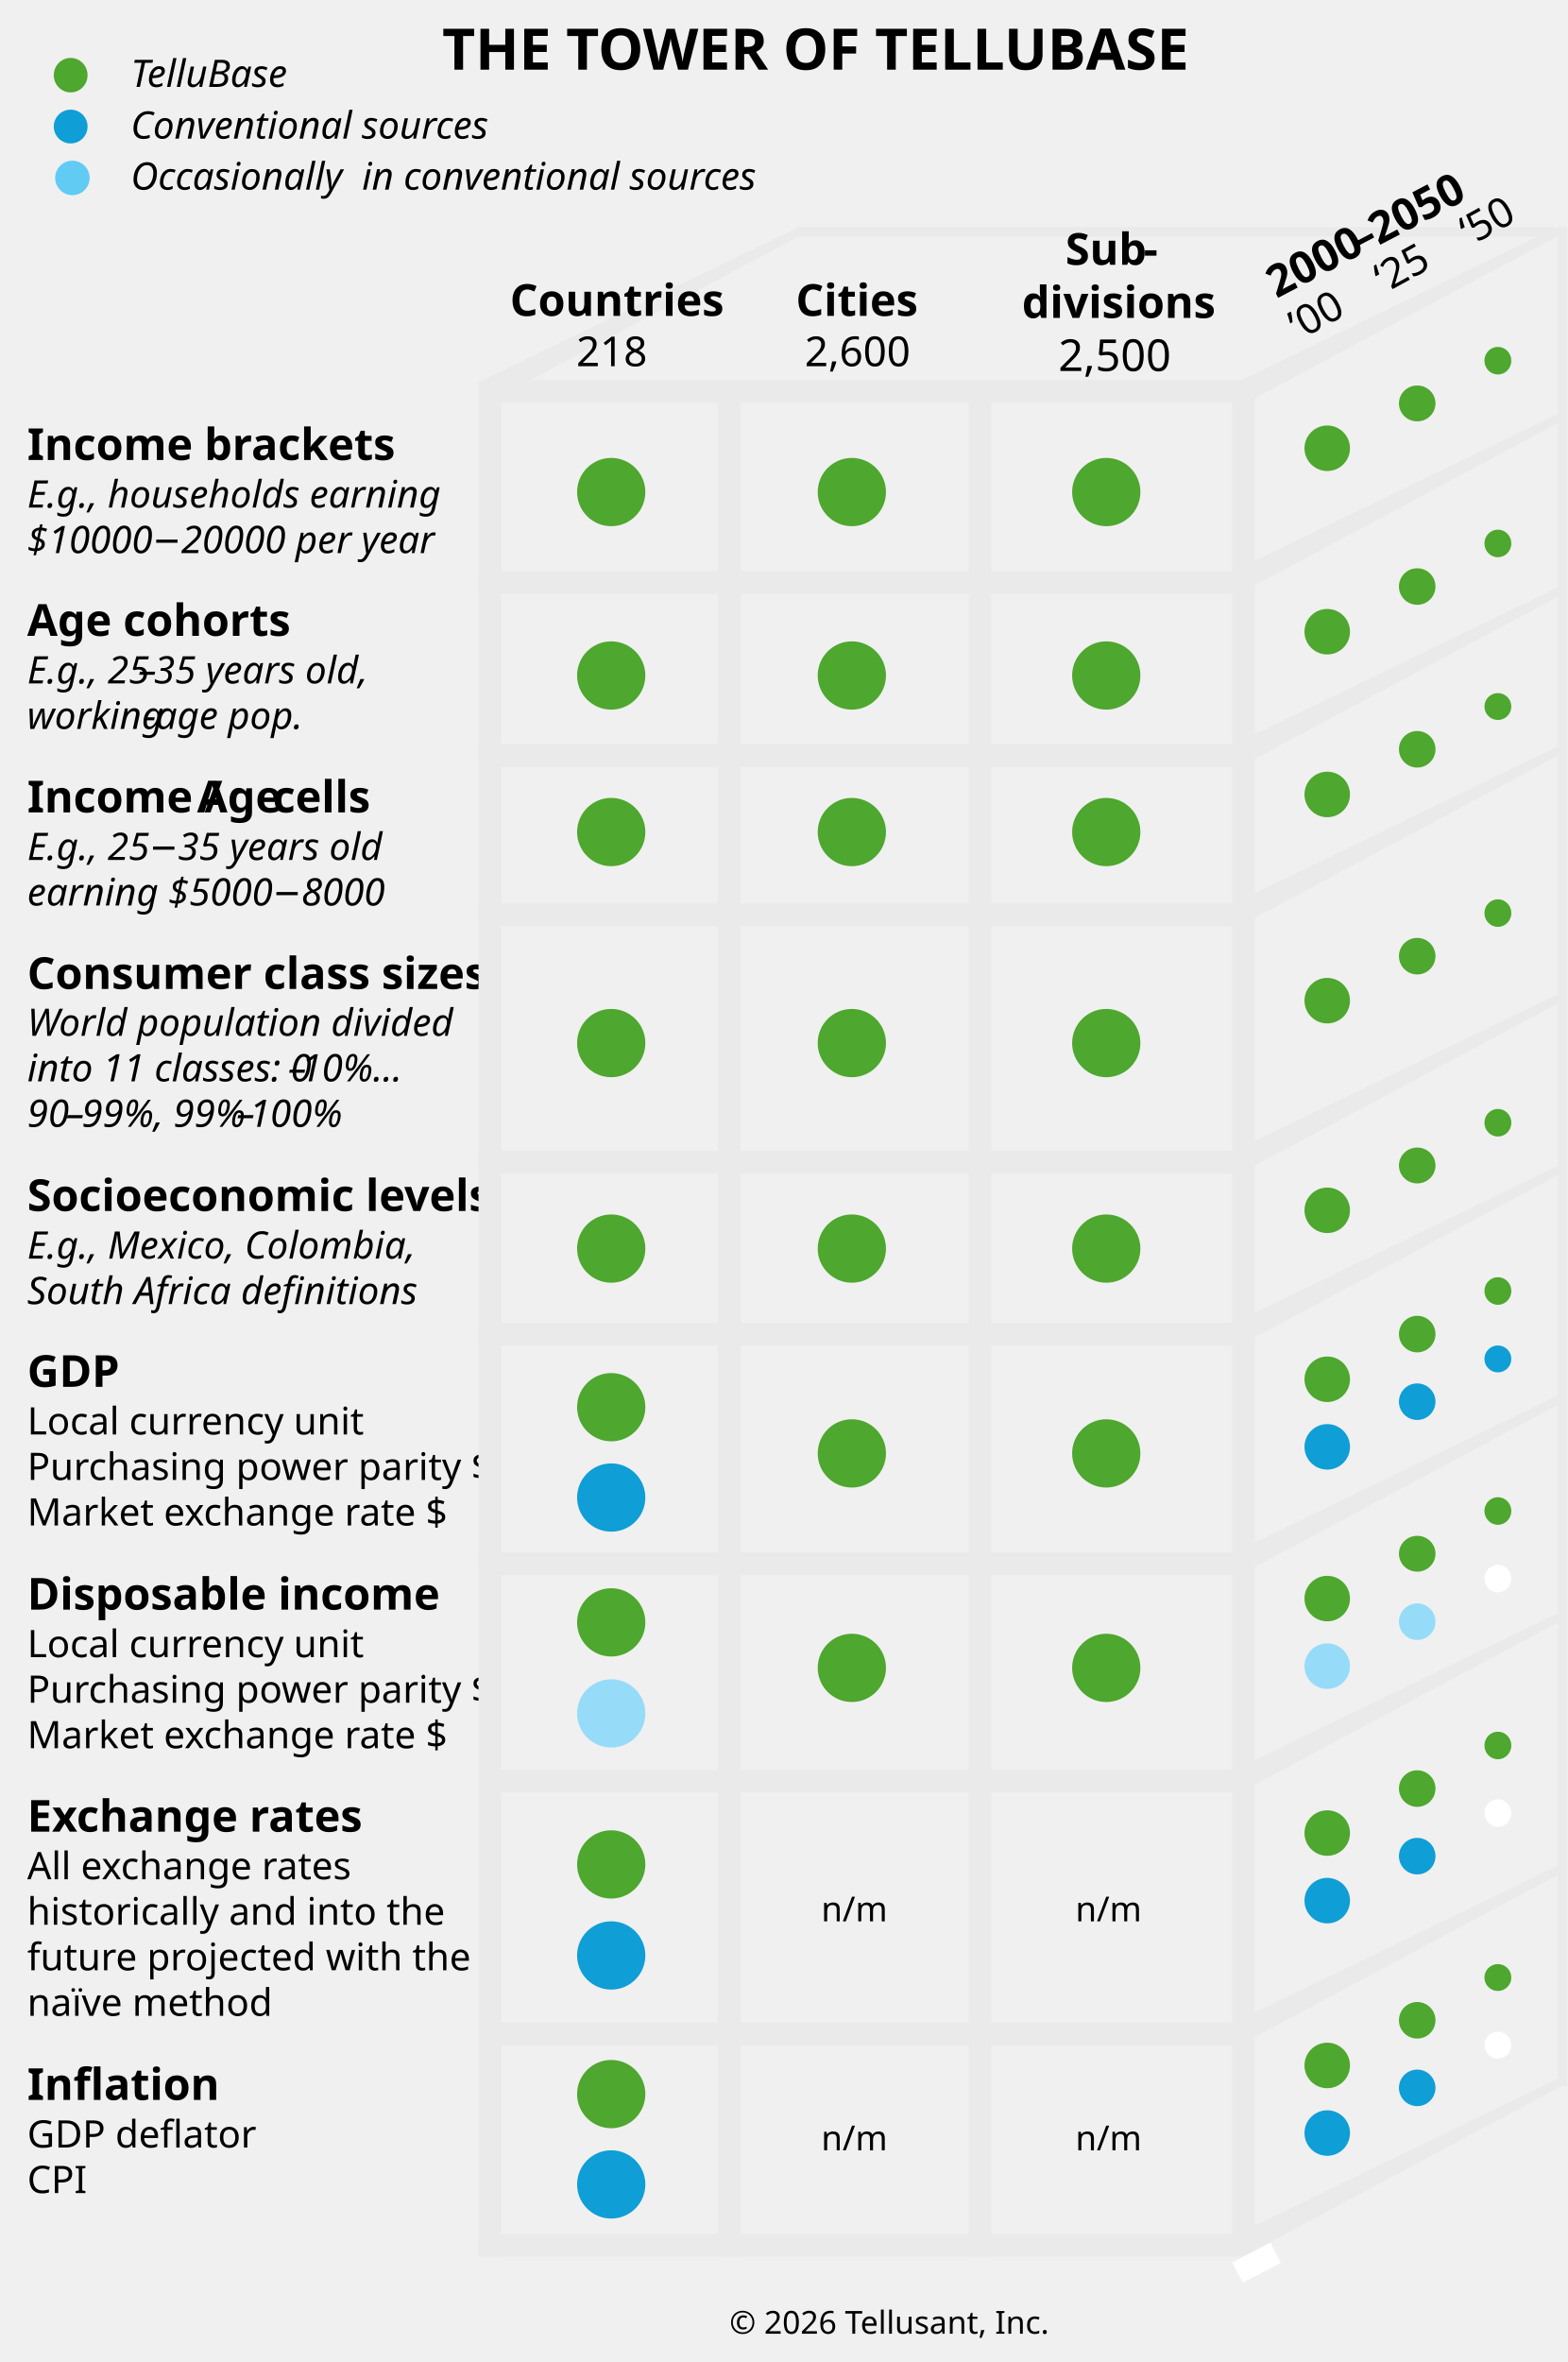
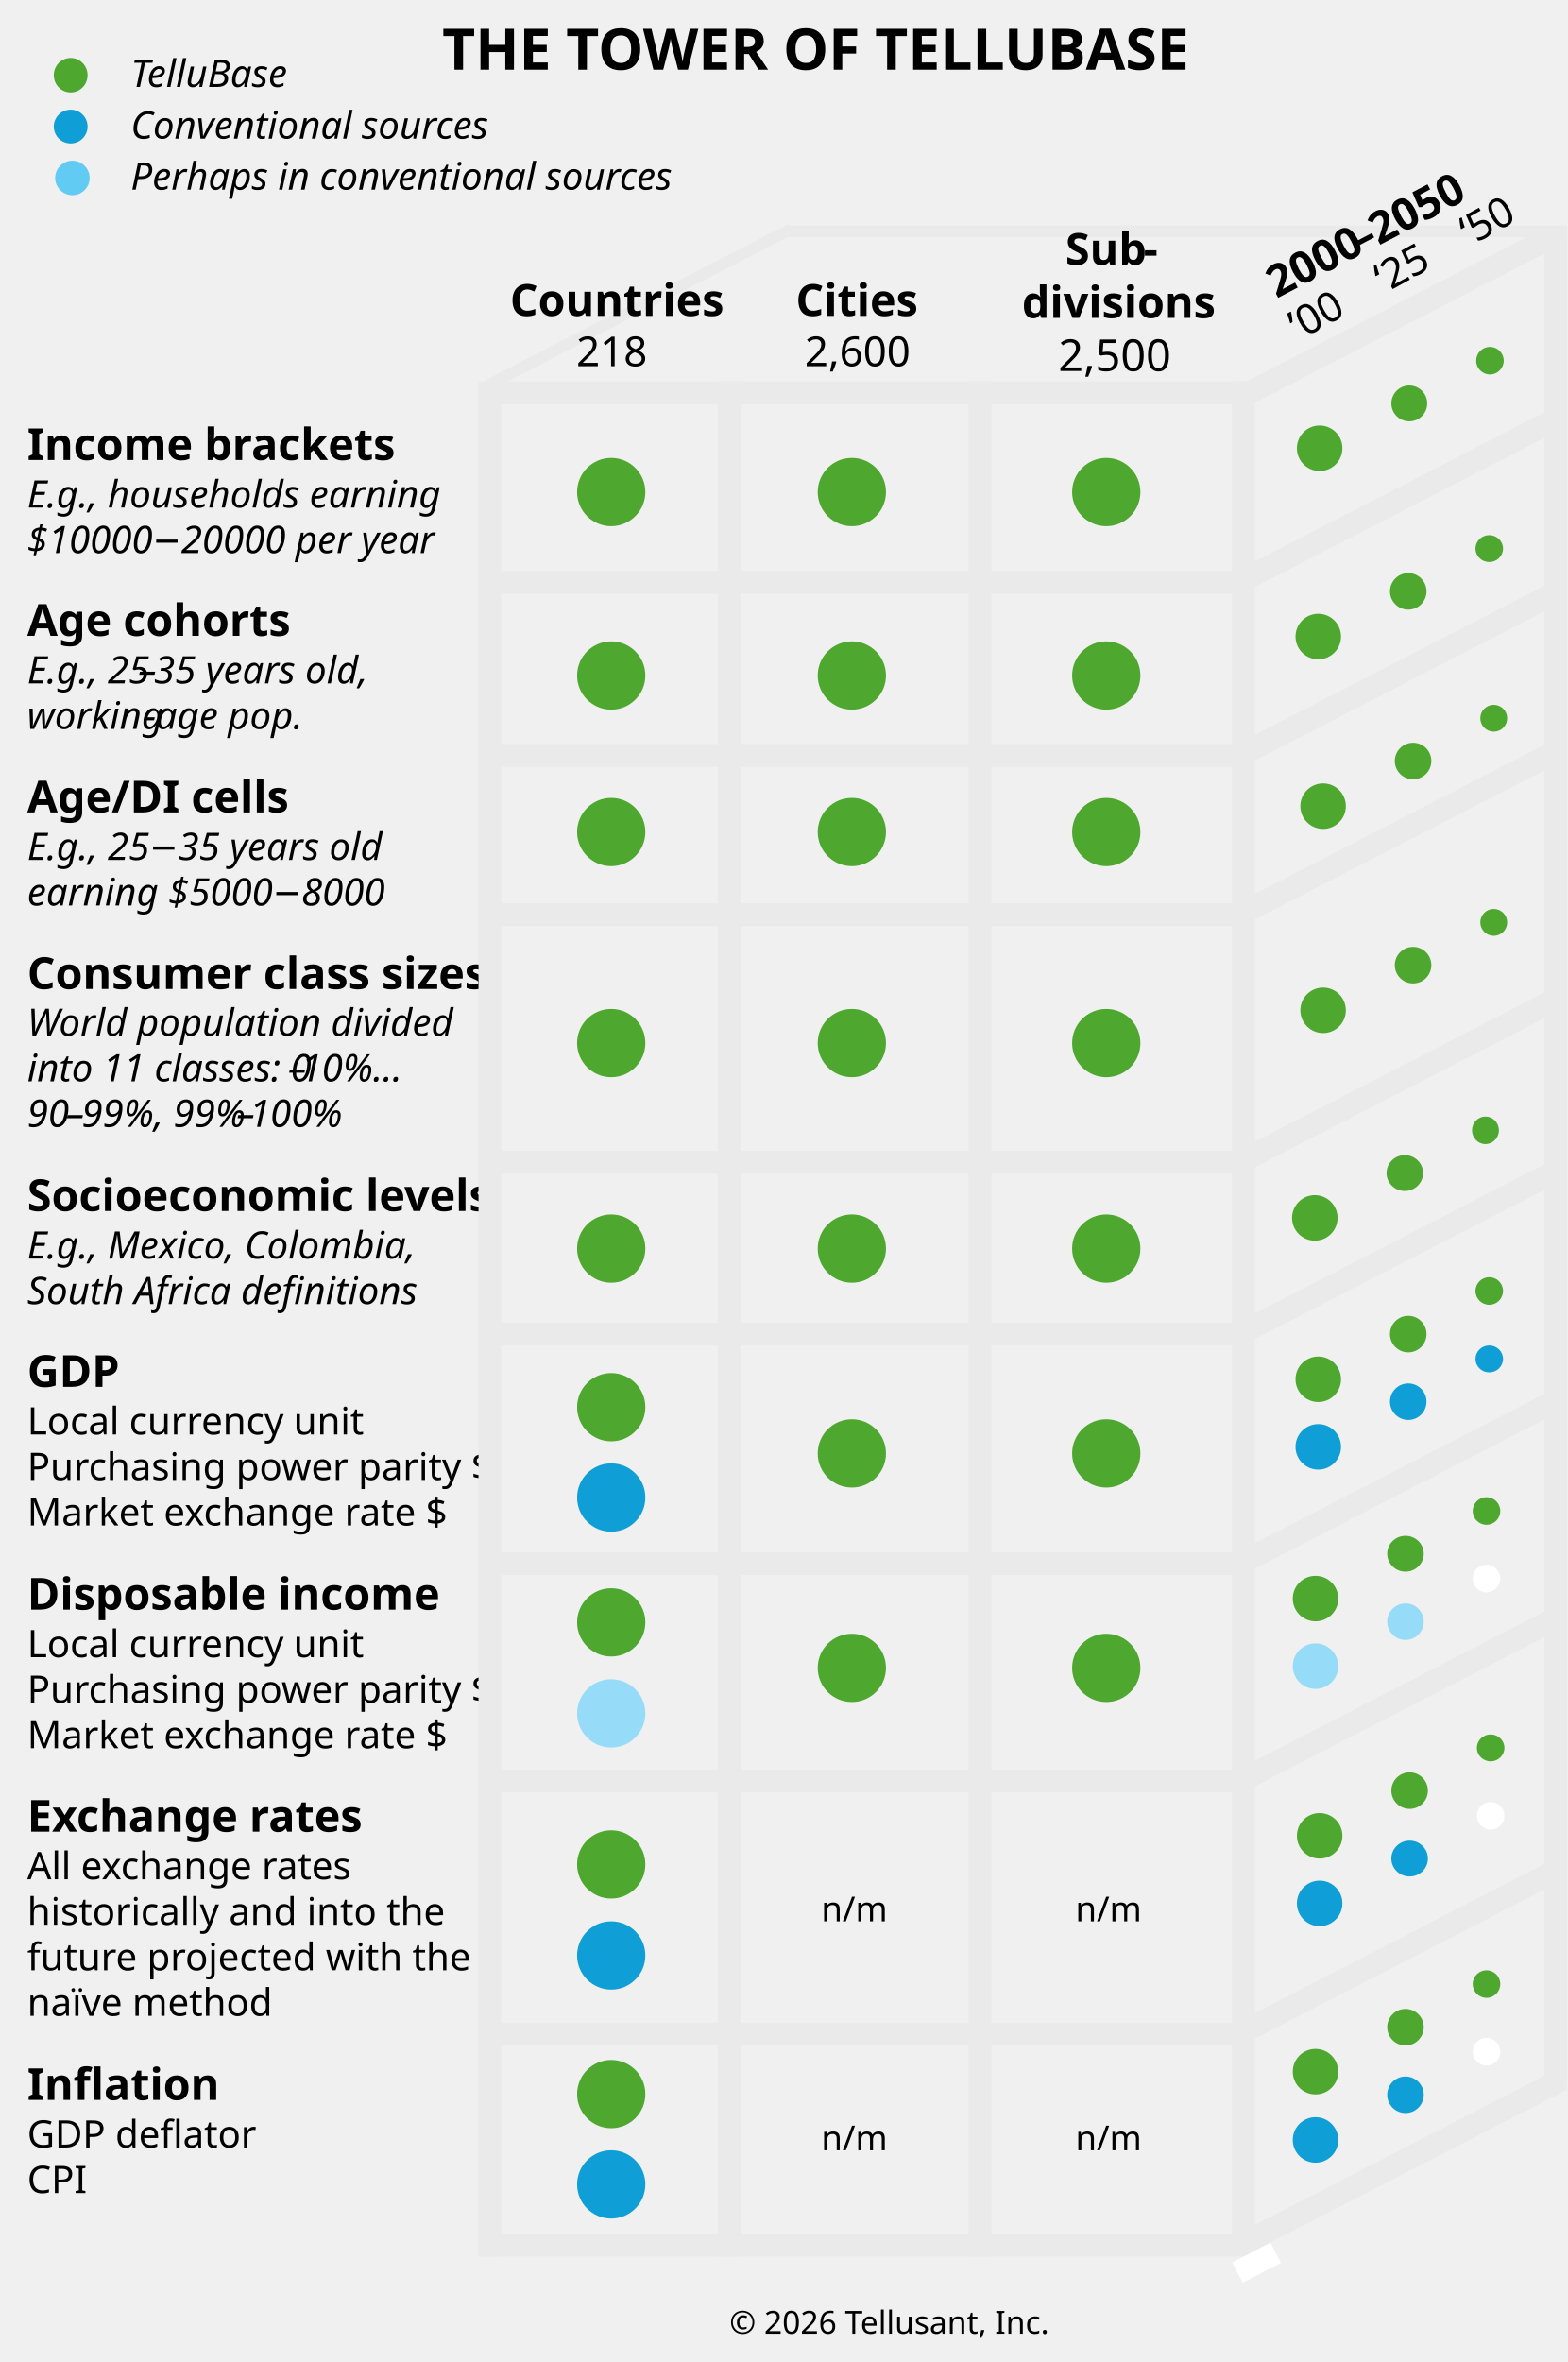
- <svg xmlns="http://www.w3.org/2000/svg" width="2273" height="3425" xml:space="preserve" overflow="hidden">
+ <svg xmlns="http://www.w3.org/2000/svg" width="2274" height="3425" xml:space="preserve" overflow="hidden">
  <g transform="translate(-102 -209)">
    <text font-family="Aptos,Aptos_MSFontService,sans-serif" font-weight="700" font-size="83" transform="matrix(1 0 0 1 743.343 310)">THE TOWER OF TELLUBASE</text>
    <path d="M180 392.5C180 378.969 190.969 368 204.5 368 218.031 368 229 378.969 229 392.5 229 406.031 218.031 417 204.5 417 190.969 417 180 406.031 180 392.5Z" fill="#0F9ED5" fill-rule="evenodd" />
    <text font-family="Aptos,Aptos_MSFontService,sans-serif" font-style="italic" font-weight="400" font-size="55" transform="matrix(1 0 0 1 291.638 410)">Conventional sources</text>
    <path d="M180 318C180 304.193 190.969 293 204.5 293 218.031 293 229 304.193 229 318 229 331.807 218.031 343 204.5 343 190.969 343 180 331.807 180 318Z" fill="#4EA72E" fill-rule="evenodd" />
    <text font-family="Aptos,Aptos_MSFontService,sans-serif" font-style="italic" font-weight="400" font-size="55" transform="matrix(1 0 0 1 291.638 335)">TelluBase</text>
    <path d="M182 467C182 453.193 193.193 442 207 442 220.807 442 232 453.193 232 467 232 480.807 220.807 492 207 492 193.193 492 182 480.807 182 467Z" fill="#61CBF4" fill-rule="evenodd" />
-     <text font-family="Aptos,Aptos_MSFontService,sans-serif" font-style="italic" font-weight="400" font-size="55" transform="matrix(1 0 0 1 291.638 484)">Occasionally  in conventional sources</text>
+     <text font-family="Aptos,Aptos_MSFontService,sans-serif" font-style="italic" font-weight="400" font-size="55" transform="matrix(1 0 0 1 291.638 484)">Perhaps in conventional sources</text>
    <text font-family="Aptos,Aptos_MSFontService,sans-serif" font-weight="400" font-size="46" transform="matrix(1 0 0 1 1160.05 3593)">© 2026 Tellusant, Inc.</text>
-     <rect x="1257" y="538" width="1099" height="14" fill="#EAEAEA" />
+     <rect x="1243" y="536" width="1132" height="17" fill="#EAEAEA" />
+     <path d="M805.818 760.208 1245.89 533.581 1253.45 548.25 813.373 774.877Z" fill="#EAEAEA" fill-rule="evenodd" />
+     <text font-family="Aptos,Aptos_MSFontService,sans-serif" font-weight="700" font-size="64" transform="matrix(1 0 0 1 841.608 667)">Countries</text>
+     <text font-family="Aptos,Aptos_MSFontService,sans-serif" font-weight="400" font-size="60" transform="matrix(1 0 0 1 937.858 740)">218</text>
    <text font-family="Aptos,Aptos_MSFontService,sans-serif" font-weight="700" font-size="64" transform="matrix(1 0 0 1 1256.21 667)">Cities</text>
    <text font-family="Aptos,Aptos_MSFontService,sans-serif" font-weight="400" font-size="60" transform="matrix(1 0 0 1 1269.08 740)">2,600</text>
    <text font-family="Aptos,Aptos_MSFontService,sans-serif" font-weight="700" font-size="64" transform="matrix(1 0 0 1 1647.24 593)">Sub</text>
    <text font-family="Aptos,Aptos_MSFontService,sans-serif" font-weight="700" font-size="64" transform="matrix(1 0 0 1 1760.68 593)">-</text>
    <text font-family="Aptos,Aptos_MSFontService,sans-serif" font-weight="700" font-size="64" transform="matrix(1 0 0 1 1584.22 670)">divisions</text>
    <text font-family="Aptos,Aptos_MSFontService,sans-serif" font-weight="400" font-size="64" transform="matrix(1 0 0 1 1636.93 747)">2,500</text>
    <text font-family="Aptos Narrow,Aptos Narrow_MSFontService,sans-serif" font-weight="700" font-stretch="semi-condensed" font-size="64" transform="matrix(1 0 0 1 141.479 2220)">GDP</text>
    <text font-family="Aptos Narrow,Aptos Narrow_MSFontService,sans-serif" font-weight="400" font-stretch="semi-condensed" font-size="55" transform="matrix(1 0 0 1 141.479 2289)">Local currency unit</text>
    <text font-family="Aptos Narrow,Aptos Narrow_MSFontService,sans-serif" font-weight="400" font-stretch="semi-condensed" font-size="55" transform="matrix(1 0 0 1 141.479 2355)">Purchasing power parity $</text>
    <text font-family="Aptos Narrow,Aptos Narrow_MSFontService,sans-serif" font-weight="400" font-stretch="semi-condensed" font-size="55" transform="matrix(1 0 0 1 141.479 2421)">Market exchange rate $</text>
    <text font-family="Aptos Narrow,Aptos Narrow_MSFontService,sans-serif" font-weight="700" font-stretch="semi-condensed" font-size="64" transform="matrix(1 0 0 1 141.479 2543)">Disposable income</text>
    <text font-family="Aptos Narrow,Aptos Narrow_MSFontService,sans-serif" font-weight="400" font-stretch="semi-condensed" font-size="55" transform="matrix(1 0 0 1 141.479 2612)">Local currency unit</text>
    <text font-family="Aptos Narrow,Aptos Narrow_MSFontService,sans-serif" font-weight="400" font-stretch="semi-condensed" font-size="55" transform="matrix(1 0 0 1 141.479 2678)">Purchasing power parity $</text>
    <text font-family="Aptos Narrow,Aptos Narrow_MSFontService,sans-serif" font-weight="400" font-stretch="semi-condensed" font-size="55" transform="matrix(1 0 0 1 141.479 2744)">Market exchange rate $</text>
    <text font-family="Aptos Narrow,Aptos Narrow_MSFontService,sans-serif" font-weight="700" font-stretch="semi-condensed" font-size="64" transform="matrix(1 0 0 1 141.479 876)">Income brackets</text>
    <text font-family="Aptos Narrow,Aptos Narrow_MSFontService,sans-serif" font-style="italic" font-weight="400" font-stretch="semi-condensed" font-size="55" transform="matrix(1 0 0 1 141.479 945)">E.g., households earning </text>
    <text font-family="Aptos Narrow,Aptos Narrow_MSFontService,sans-serif" font-style="italic" font-weight="400" font-stretch="semi-condensed" font-size="55" transform="matrix(1 0 0 1 141.479 1011)">$10000−20000 per year</text>
    <text font-family="Aptos Narrow,Aptos Narrow_MSFontService,sans-serif" font-weight="700" font-stretch="semi-condensed" font-size="64" transform="matrix(1 0 0 1 141.479 1131)">Age cohorts</text>
    <text font-family="Aptos Narrow,Aptos Narrow_MSFontService,sans-serif" font-style="italic" font-weight="400" font-stretch="semi-condensed" font-size="55" transform="matrix(1 0 0 1 141.479 1200)">E.g., 25</text>
    <text font-family="Aptos Narrow,Aptos Narrow_MSFontService,sans-serif" font-style="italic" font-weight="400" font-stretch="semi-condensed" font-size="55" transform="matrix(1 0 0 1 302.469 1200)">–</text>
    <text font-family="Aptos Narrow,Aptos Narrow_MSFontService,sans-serif" font-style="italic" font-weight="400" font-stretch="semi-condensed" font-size="55" transform="matrix(1 0 0 1 325.385 1200)">35 years old,</text>
    <text font-family="Aptos Narrow,Aptos Narrow_MSFontService,sans-serif" font-style="italic" font-weight="400" font-stretch="semi-condensed" font-size="55" transform="matrix(1 0 0 1 141.479 1266)">working</text>
    <text font-family="Aptos Narrow,Aptos Narrow_MSFontService,sans-serif" font-style="italic" font-weight="400" font-stretch="semi-condensed" font-size="55" transform="matrix(1 0 0 1 311.063 1266)">-</text>
    <text font-family="Aptos Narrow,Aptos Narrow_MSFontService,sans-serif" font-style="italic" font-weight="400" font-stretch="semi-condensed" font-size="55" transform="matrix(1 0 0 1 327.677 1266)">age pop.</text>
    <rect x="1143" y="762" width="33" height="2719" fill="#EAEAEA" />
-     <rect x="2362" y="538" width="13" height="2697" fill="#EAEAEA" />
+     <rect x="2342" y="538" width="33" height="2697" fill="#EAEAEA" />
    <rect x="1889" y="762" width="33" height="2719" fill="#EAEAEA" />
    <rect x="1507" y="762" width="33" height="2719" fill="#EAEAEA" />
-     <rect x="816" y="760" width="1099" height="33" fill="#EAEAEA" />
-     <text font-family="Aptos Narrow,Aptos Narrow_MSFontService,sans-serif" font-weight="700" font-stretch="semi-condensed" font-size="64" transform="matrix(1 0 0 1 141.479 1387)">Income / </text>
-     <text font-family="Aptos Narrow,Aptos Narrow_MSFontService,sans-serif" font-weight="700" font-stretch="semi-condensed" font-size="64" transform="matrix(1 0 0 1 387.833 1387)">Age </text>
-     <text font-family="Aptos Narrow,Aptos Narrow_MSFontService,sans-serif" font-weight="700" font-stretch="semi-condensed" font-size="64" transform="matrix(1 0 0 1 497.535 1387)">cells</text>
+     <rect x="816" y="762" width="1099" height="33" fill="#EAEAEA" />
+     <path d="M1904.01 765.112 2344.08 538.485 2359.19 567.823 1919.12 794.45Z" fill="#EAEAEA" fill-rule="evenodd" />
+     <text font-family="Aptos Narrow,Aptos Narrow_MSFontService,sans-serif" font-weight="700" font-stretch="semi-condensed" font-size="64" transform="matrix(1 0 0 1 141.479 1387)">Age/DI cells</text>
    <text font-family="Aptos Narrow,Aptos Narrow_MSFontService,sans-serif" font-style="italic" font-weight="400" font-stretch="semi-condensed" font-size="55" transform="matrix(1 0 0 1 141.479 1456)">E.g., 25−35 years old </text>
    <text font-family="Aptos Narrow,Aptos Narrow_MSFontService,sans-serif" font-style="italic" font-weight="400" font-stretch="semi-condensed" font-size="55" transform="matrix(1 0 0 1 141.479 1522)">earning $5000−8000</text>
    <text font-family="Aptos Narrow,Aptos Narrow_MSFontService,sans-serif" font-weight="700" font-stretch="semi-condensed" font-size="64" transform="matrix(1 0 0 1 141.479 1965)">Socioeconomic levels</text>
    <text font-family="Aptos Narrow,Aptos Narrow_MSFontService,sans-serif" font-style="italic" font-weight="400" font-stretch="semi-condensed" font-size="55" transform="matrix(1 0 0 1 141.479 2034)">E.g., Mexico, Colombia, </text>
    <text font-family="Aptos Narrow,Aptos Narrow_MSFontService,sans-serif" font-style="italic" font-weight="400" font-stretch="semi-condensed" font-size="55" transform="matrix(1 0 0 1 141.479 2100)">South Africa definitions</text>
    <text font-family="Aptos Narrow,Aptos Narrow_MSFontService,sans-serif" font-weight="700" font-stretch="semi-condensed" font-size="64" transform="matrix(1 0 0 1 141.479 1643)">Consumer class sizes</text>
    <text font-family="Aptos Narrow,Aptos Narrow_MSFontService,sans-serif" font-style="italic" font-weight="400" font-stretch="semi-condensed" font-size="55" transform="matrix(1 0 0 1 141.479 1711)">World population divided </text>
    <text font-family="Aptos Narrow,Aptos Narrow_MSFontService,sans-serif" font-style="italic" font-weight="400" font-stretch="semi-condensed" font-size="55" transform="matrix(1 0 0 1 141.479 1777)">into 11 classes: 0</text>
    <text font-family="Aptos Narrow,Aptos Narrow_MSFontService,sans-serif" font-style="italic" font-weight="400" font-stretch="semi-condensed" font-size="55" transform="matrix(1 0 0 1 519.925 1777)">–</text>
    <text font-family="Aptos Narrow,Aptos Narrow_MSFontService,sans-serif" font-style="italic" font-weight="400" font-stretch="semi-condensed" font-size="55" transform="matrix(1 0 0 1 538.487 1777)">10%…</text>
    <text font-family="Aptos Narrow,Aptos Narrow_MSFontService,sans-serif" font-style="italic" font-weight="400" font-stretch="semi-condensed" font-size="55" transform="matrix(1 0 0 1 141.479 1843)">90</text>
    <text font-family="Aptos Narrow,Aptos Narrow_MSFontService,sans-serif" font-style="italic" font-weight="400" font-stretch="semi-condensed" font-size="55" transform="matrix(1 0 0 1 197.625 1843)">–</text>
    <text font-family="Aptos Narrow,Aptos Narrow_MSFontService,sans-serif" font-style="italic" font-weight="400" font-stretch="semi-condensed" font-size="55" transform="matrix(1 0 0 1 220.542 1843)">99%, 99%</text>
    <text font-family="Aptos Narrow,Aptos Narrow_MSFontService,sans-serif" font-style="italic" font-weight="400" font-stretch="semi-condensed" font-size="55" transform="matrix(1 0 0 1 445.125 1843)">–</text>
    <text font-family="Aptos Narrow,Aptos Narrow_MSFontService,sans-serif" font-style="italic" font-weight="400" font-stretch="semi-condensed" font-size="55" transform="matrix(1 0 0 1 463.688 1843)">100%</text>
    <text font-family="Aptos Narrow,Aptos Narrow_MSFontService,sans-serif" font-weight="700" font-stretch="semi-condensed" font-size="64" transform="matrix(1 0 0 1 141.479 2865)">Exchange rates</text>
    <text font-family="Aptos Narrow,Aptos Narrow_MSFontService,sans-serif" font-weight="400" font-stretch="semi-condensed" font-size="55" transform="matrix(1 0 0 1 141.479 2934)">All exchange rates </text>
    <text font-family="Aptos Narrow,Aptos Narrow_MSFontService,sans-serif" font-weight="400" font-stretch="semi-condensed" font-size="55" transform="matrix(1 0 0 1 141.479 3000)">historically and into the </text>
    <text font-family="Aptos Narrow,Aptos Narrow_MSFontService,sans-serif" font-weight="400" font-stretch="semi-condensed" font-size="55" transform="matrix(1 0 0 1 141.479 3066)">future projected with the </text>
    <text font-family="Aptos Narrow,Aptos Narrow_MSFontService,sans-serif" font-weight="400" font-stretch="semi-condensed" font-size="55" transform="matrix(1 0 0 1 141.479 3132)">naïve method</text>
    <text font-family="Aptos Narrow,Aptos Narrow_MSFontService,sans-serif" font-weight="700" font-stretch="semi-condensed" font-size="64" transform="matrix(1 0 0 1 141.479 3254)">Inflation</text>
    <text font-family="Aptos Narrow,Aptos Narrow_MSFontService,sans-serif" font-weight="400" font-stretch="semi-condensed" font-size="55" transform="matrix(1 0 0 1 141.479 3323)">GDP deflator</text>
    <text font-family="Aptos Narrow,Aptos Narrow_MSFontService,sans-serif" font-weight="400" font-stretch="semi-condensed" font-size="55" transform="matrix(1 0 0 1 141.479 3389)">CPI</text>
    <rect x="796" y="762" width="33" height="2719" fill="#EAEAEA" />
    <path d="M1657 922.5C1657 895.162 1679.16 873 1706.5 873 1733.84 873 1756 895.162 1756 922.5 1756 949.838 1733.84 972 1706.5 972 1679.16 972 1657 949.838 1657 922.5Z" fill="#4EA72E" fill-rule="evenodd" />
    <path d="M1288 922.5C1288 895.162 1310.16 873 1337.5 873 1364.84 873 1387 895.162 1387 922.5 1387 949.838 1364.84 972 1337.5 972 1310.16 972 1288 949.838 1288 922.5Z" fill="#4EA72E" fill-rule="evenodd" />
    <path d="M939 922.5C939 895.162 961.162 873 988.5 873 1015.84 873 1038 895.162 1038 922.5 1038 949.838 1015.84 972 988.5 972 961.162 972 939 949.838 939 922.5Z" fill="#4EA72E" fill-rule="evenodd" />
-     <path d="M1994 859C1994 840.775 2008.77 826 2027 826 2045.23 826 2060 840.775 2060 859 2060 877.225 2045.23 892 2027 892 2008.77 892 1994 877.225 1994 859Z" fill="#4EA72E" fill-rule="evenodd" />
-     <path d="M2131 794C2131 779.641 2142.86 768 2157.5 768 2172.14 768 2184 779.641 2184 794 2184 808.359 2172.14 820 2157.5 820 2142.86 820 2131 808.359 2131 794Z" fill="#4EA72E" fill-rule="evenodd" />
-     <path d="M2255 732C2255 720.954 2263.73 712 2274.5 712 2285.27 712 2294 720.954 2294 732 2294 743.046 2285.27 752 2274.5 752 2263.73 752 2255 743.046 2255 732Z" fill="#4EA72E" fill-rule="evenodd" />
+     <path d="M1983 859C1983 840.775 1997.77 826 2016 826 2034.23 826 2049 840.775 2049 859 2049 877.225 2034.23 892 2016 892 1997.77 892 1983 877.225 1983 859Z" fill="#4EA72E" fill-rule="evenodd" />
+     <path d="M2120 794C2120 779.641 2131.64 768 2146 768 2160.36 768 2172 779.641 2172 794 2172 808.359 2160.36 820 2146 820 2131.64 820 2120 808.359 2120 794Z" fill="#4EA72E" fill-rule="evenodd" />
+     <path d="M2243 732C2243 720.954 2251.95 712 2263 712 2274.05 712 2283 720.954 2283 732 2283 743.046 2274.05 752 2263 752 2251.95 752 2243 743.046 2243 732Z" fill="#4EA72E" fill-rule="evenodd" />
    <text font-family="Aptos,Aptos_MSFontService,sans-serif" font-weight="400" font-size="50" transform="matrix(1 0 0 1 1293.05 2995)">n/m</text>
    <text font-family="Aptos,Aptos_MSFontService,sans-serif" font-weight="400" font-size="50" transform="matrix(1 0 0 1 1661.74 2995)">n/m</text>
    <text font-family="Aptos,Aptos_MSFontService,sans-serif" font-weight="400" font-size="50" transform="matrix(1 0 0 1 1293.05 3327)">n/m</text>
    <text font-family="Aptos,Aptos_MSFontService,sans-serif" font-weight="400" font-size="50" transform="matrix(1 0 0 1 1661.74 3327)">n/m</text>
    <rect x="796" y="1037" width="1099" height="33" fill="#EAEAEA" />
+     <path d="M1889.29 1039.92 2358.7 798.185 2373.81 827.523 1904.4 1069.26Z" fill="#EAEAEA" fill-rule="evenodd" />
    <rect x="796" y="1519" width="1099" height="33" fill="#EAEAEA" />
+     <path d="M1889.29 1522 2358.7 1280.26 2373.81 1309.6 1904.4 1551.33Z" fill="#EAEAEA" fill-rule="evenodd" />
    <rect x="796" y="1878" width="1099" height="33" fill="#EAEAEA" />
+     <path d="M1889.29 1881.33 2358.7 1639.59 2373.81 1668.93 1904.4 1910.66Z" fill="#EAEAEA" fill-rule="evenodd" />
    <rect x="796" y="2127" width="1099" height="33" fill="#EAEAEA" />
+     <path d="M1889.29 2130.31 2358.7 1888.57 2373.81 1917.91 1904.4 2159.65Z" fill="#EAEAEA" fill-rule="evenodd" />
    <rect x="796" y="2460" width="1099" height="33" fill="#EAEAEA" />
+     <path d="M1889.29 2463.34 2358.7 2221.6 2373.81 2250.94 1904.4 2492.67Z" fill="#EAEAEA" fill-rule="evenodd" />
    <rect x="802" y="2775" width="1099" height="33" fill="#EAEAEA" />
+     <path d="M1889.29 2778.95 2358.7 2537.21 2373.81 2566.55 1904.4 2808.28Z" fill="#EAEAEA" fill-rule="evenodd" />
    <rect x="800" y="3142" width="1099" height="33" fill="#EAEAEA" />
+     <path d="M1889.29 3144.87 2358.7 2903.13 2373.81 2932.47 1904.4 3174.21Z" fill="#EAEAEA" fill-rule="evenodd" />
    <rect x="796" y="1288" width="1099" height="33" fill="#EAEAEA" />
+     <path d="M1889.29 1291.48 2358.7 1049.75 2373.81 1079.08 1904.4 1320.82Z" fill="#EAEAEA" fill-rule="evenodd" />
    <rect x="796" y="3448" width="1099" height="33" fill="#EAEAEA" />
+     <path d="M1890.82 3451.21 2360.23 3209.48 2375.34 3238.82 1905.93 3480.55Z" fill="#EAEAEA" fill-rule="evenodd" />
    <path d="M1657 1188.5C1657 1161.16 1679.16 1139 1706.5 1139 1733.84 1139 1756 1161.16 1756 1188.5 1756 1215.84 1733.84 1238 1706.5 1238 1679.16 1238 1657 1215.84 1657 1188.5Z" fill="#4EA72E" fill-rule="evenodd" />
    <path d="M1288 1188.5C1288 1161.16 1310.16 1139 1337.5 1139 1364.84 1139 1387 1161.16 1387 1188.5 1387 1215.84 1364.84 1238 1337.5 1238 1310.16 1238 1288 1215.84 1288 1188.5Z" fill="#4EA72E" fill-rule="evenodd" />
    <path d="M939 1188.5C939 1161.16 961.162 1139 988.5 1139 1015.84 1139 1038 1161.16 1038 1188.5 1038 1215.84 1015.84 1238 988.5 1238 961.162 1238 939 1215.84 939 1188.5Z" fill="#4EA72E" fill-rule="evenodd" />
    <path d="M1657 1415.5C1657 1388.16 1679.16 1366 1706.5 1366 1733.84 1366 1756 1388.16 1756 1415.5 1756 1442.84 1733.84 1465 1706.5 1465 1679.16 1465 1657 1442.84 1657 1415.5Z" fill="#4EA72E" fill-rule="evenodd" />
    <path d="M1288 1415.5C1288 1388.16 1310.16 1366 1337.5 1366 1364.84 1366 1387 1388.16 1387 1415.5 1387 1442.84 1364.84 1465 1337.5 1465 1310.16 1465 1288 1442.84 1288 1415.5Z" fill="#4EA72E" fill-rule="evenodd" />
    <path d="M939 1415.5C939 1388.16 961.162 1366 988.5 1366 1015.84 1366 1038 1388.16 1038 1415.5 1038 1442.84 1015.84 1465 988.5 1465 961.162 1465 939 1442.84 939 1415.5Z" fill="#4EA72E" fill-rule="evenodd" />
    <path d="M1657 1721.5C1657 1694.16 1679.16 1672 1706.5 1672 1733.84 1672 1756 1694.16 1756 1721.5 1756 1748.84 1733.84 1771 1706.5 1771 1679.16 1771 1657 1748.84 1657 1721.5Z" fill="#4EA72E" fill-rule="evenodd" />
    <path d="M1288 1721.5C1288 1694.16 1310.16 1672 1337.5 1672 1364.84 1672 1387 1694.16 1387 1721.5 1387 1748.84 1364.84 1771 1337.5 1771 1310.16 1771 1288 1748.84 1288 1721.5Z" fill="#4EA72E" fill-rule="evenodd" />
    <path d="M939 1721.5C939 1694.16 961.162 1672 988.5 1672 1015.84 1672 1038 1694.16 1038 1721.5 1038 1748.84 1015.84 1771 988.5 1771 961.162 1771 939 1748.84 939 1721.5Z" fill="#4EA72E" fill-rule="evenodd" />
    <path d="M1657 2019.5C1657 1992.16 1679.16 1970 1706.5 1970 1733.84 1970 1756 1992.16 1756 2019.5 1756 2046.84 1733.84 2069 1706.5 2069 1679.16 2069 1657 2046.84 1657 2019.5Z" fill="#4EA72E" fill-rule="evenodd" />
    <path d="M1288 2019.5C1288 1992.16 1310.16 1970 1337.5 1970 1364.84 1970 1387 1992.16 1387 2019.5 1387 2046.84 1364.84 2069 1337.5 2069 1310.16 2069 1288 2046.84 1288 2019.5Z" fill="#4EA72E" fill-rule="evenodd" />
    <path d="M939 2019.5C939 1992.16 961.162 1970 988.5 1970 1015.84 1970 1038 1992.16 1038 2019.5 1038 2046.84 1015.84 2069 988.5 2069 961.162 2069 939 2046.84 939 2019.5Z" fill="#4EA72E" fill-rule="evenodd" />
    <path d="M1657 2316.5C1657 2289.16 1679.16 2267 1706.5 2267 1733.84 2267 1756 2289.16 1756 2316.5 1756 2343.84 1733.84 2366 1706.5 2366 1679.16 2366 1657 2343.84 1657 2316.5Z" fill="#4EA72E" fill-rule="evenodd" />
    <path d="M1288 2316.5C1288 2289.16 1310.16 2267 1337.5 2267 1364.84 2267 1387 2289.16 1387 2316.5 1387 2343.84 1364.84 2366 1337.5 2366 1310.16 2366 1288 2343.84 1288 2316.5Z" fill="#4EA72E" fill-rule="evenodd" />
    <path d="M1657 2627.5C1657 2600.16 1679.16 2578 1706.5 2578 1733.84 2578 1756 2600.16 1756 2627.5 1756 2654.84 1733.84 2677 1706.5 2677 1679.16 2677 1657 2654.84 1657 2627.5Z" fill="#4EA72E" fill-rule="evenodd" />
    <path d="M1288 2627.5C1288 2600.16 1310.16 2578 1337.5 2578 1364.84 2578 1387 2600.16 1387 2627.5 1387 2654.84 1364.84 2677 1337.5 2677 1310.16 2677 1288 2654.84 1288 2627.5Z" fill="#4EA72E" fill-rule="evenodd" />
    <path d="M939 2249.5C939 2222.16 961.162 2200 988.5 2200 1015.84 2200 1038 2222.16 1038 2249.5 1038 2276.84 1015.84 2299 988.5 2299 961.162 2299 939 2276.84 939 2249.5Z" fill="#4EA72E" fill-rule="evenodd" />
    <path d="M939 2380.5C939 2353.16 961.162 2331 988.5 2331 1015.84 2331 1038 2353.16 1038 2380.5 1038 2407.84 1015.84 2430 988.5 2430 961.162 2430 939 2407.84 939 2380.5Z" fill="#0F9ED5" fill-rule="evenodd" />
    <path d="M939 2561.5C939 2534.16 961.162 2512 988.5 2512 1015.84 2512 1038 2534.16 1038 2561.5 1038 2588.84 1015.84 2611 988.5 2611 961.162 2611 939 2588.84 939 2561.5Z" fill="#4EA72E" fill-rule="evenodd" />
    <path d="M939 2693.5C939 2666.16 961.162 2644 988.5 2644 1015.84 2644 1038 2666.16 1038 2693.5 1038 2720.84 1015.84 2743 988.5 2743 961.162 2743 939 2720.84 939 2693.5Z" fill="#96DCF8" fill-rule="evenodd" />
    <path d="M939 2912.5C939 2885.16 961.162 2863 988.5 2863 1015.84 2863 1038 2885.16 1038 2912.5 1038 2939.84 1015.84 2962 988.5 2962 961.162 2962 939 2939.84 939 2912.5Z" fill="#4EA72E" fill-rule="evenodd" />
    <path d="M939 3044.5C939 3017.16 961.162 2995 988.5 2995 1015.84 2995 1038 3017.16 1038 3044.5 1038 3071.84 1015.84 3094 988.5 3094 961.162 3094 939 3071.84 939 3044.5Z" fill="#0F9ED5" fill-rule="evenodd" />
    <path d="M939 3245.5C939 3218.16 961.162 3196 988.5 3196 1015.84 3196 1038 3218.16 1038 3245.5 1038 3272.84 1015.84 3295 988.5 3295 961.162 3295 939 3272.84 939 3245.5Z" fill="#4EA72E" fill-rule="evenodd" />
    <path d="M939 3376.5C939 3349.16 961.162 3327 988.5 3327 1015.84 3327 1038 3349.16 1038 3376.5 1038 3403.84 1015.84 3426 988.5 3426 961.162 3426 939 3403.84 939 3376.5Z" fill="#0F9ED5" fill-rule="evenodd" />
-     <path d="M1994 1125C1994 1106.77 2008.77 1092 2027 1092 2045.23 1092 2060 1106.77 2060 1125 2060 1143.23 2045.23 1158 2027 1158 2008.77 1158 1994 1143.23 1994 1125Z" fill="#4EA72E" fill-rule="evenodd" />
-     <path d="M2131 1059.5C2131 1044.86 2142.86 1033 2157.5 1033 2172.14 1033 2184 1044.86 2184 1059.5 2184 1074.14 2172.14 1086 2157.5 1086 2142.86 1086 2131 1074.14 2131 1059.5Z" fill="#4EA72E" fill-rule="evenodd" />
-     <path d="M2255 997C2255 985.954 2263.73 977 2274.5 977 2285.27 977 2294 985.954 2294 997 2294 1008.05 2285.27 1017 2274.5 1017 2263.73 1017 2255 1008.05 2255 997Z" fill="#4EA72E" fill-rule="evenodd" />
-     <path d="M1994 1361C1994 1342.77 2008.77 1328 2027 1328 2045.23 1328 2060 1342.77 2060 1361 2060 1379.23 2045.23 1394 2027 1394 2008.77 1394 1994 1379.23 1994 1361Z" fill="#4EA72E" fill-rule="evenodd" />
-     <path d="M2131 1295.5C2131 1280.86 2142.86 1269 2157.5 1269 2172.14 1269 2184 1280.86 2184 1295.5 2184 1310.14 2172.14 1322 2157.5 1322 2142.86 1322 2131 1310.14 2131 1295.5Z" fill="#4EA72E" fill-rule="evenodd" />
-     <path d="M2255 1233.5C2255 1222.73 2263.73 1214 2274.5 1214 2285.27 1214 2294 1222.73 2294 1233.5 2294 1244.27 2285.27 1253 2274.5 1253 2263.73 1253 2255 1244.27 2255 1233.5Z" fill="#4EA72E" fill-rule="evenodd" />
-     <path d="M1994 1660C1994 1641.77 2008.77 1627 2027 1627 2045.23 1627 2060 1641.77 2060 1660 2060 1678.23 2045.23 1693 2027 1693 2008.77 1693 1994 1678.23 1994 1660Z" fill="#4EA72E" fill-rule="evenodd" />
-     <path d="M2131 1595.5C2131 1580.86 2142.86 1569 2157.5 1569 2172.14 1569 2184 1580.86 2184 1595.5 2184 1610.14 2172.14 1622 2157.5 1622 2142.86 1622 2131 1610.14 2131 1595.5Z" fill="#4EA72E" fill-rule="evenodd" />
-     <path d="M2255 1533C2255 1521.95 2263.73 1513 2274.5 1513 2285.27 1513 2294 1521.95 2294 1533 2294 1544.05 2285.27 1553 2274.5 1553 2263.73 1553 2255 1544.05 2255 1533Z" fill="#4EA72E" fill-rule="evenodd" />
-     <path d="M1994 1964C1994 1945.77 2008.77 1931 2027 1931 2045.23 1931 2060 1945.77 2060 1964 2060 1982.23 2045.23 1997 2027 1997 2008.77 1997 1994 1982.23 1994 1964Z" fill="#4EA72E" fill-rule="evenodd" />
-     <path d="M2131 1899C2131 1884.64 2142.86 1873 2157.5 1873 2172.14 1873 2184 1884.64 2184 1899 2184 1913.36 2172.14 1925 2157.5 1925 2142.86 1925 2131 1913.36 2131 1899Z" fill="#4EA72E" fill-rule="evenodd" />
-     <path d="M2255 1837C2255 1825.95 2263.73 1817 2274.5 1817 2285.27 1817 2294 1825.95 2294 1837 2294 1848.05 2285.27 1857 2274.5 1857 2263.73 1857 2255 1848.05 2255 1837Z" fill="#4EA72E" fill-rule="evenodd" />
-     <path d="M1994 2307C1994 2288.77 2008.77 2274 2027 2274 2045.23 2274 2060 2288.77 2060 2307 2060 2325.23 2045.23 2340 2027 2340 2008.77 2340 1994 2325.23 1994 2307Z" fill="#0F9ED5" fill-rule="evenodd" />
-     <path d="M2131 2241.5C2131 2226.86 2142.86 2215 2157.5 2215 2172.14 2215 2184 2226.86 2184 2241.5 2184 2256.14 2172.14 2268 2157.5 2268 2142.86 2268 2131 2256.14 2131 2241.5Z" fill="#0F9ED5" fill-rule="evenodd" />
-     <path d="M2255 2179.5C2255 2168.73 2263.73 2160 2274.5 2160 2285.27 2160 2294 2168.73 2294 2179.5 2294 2190.27 2285.27 2199 2274.5 2199 2263.73 2199 2255 2190.27 2255 2179.5Z" fill="#0F9ED5" fill-rule="evenodd" />
-     <path d="M1994 2209C1994 2190.77 2008.77 2176 2027 2176 2045.23 2176 2060 2190.77 2060 2209 2060 2227.23 2045.23 2242 2027 2242 2008.77 2242 1994 2227.23 1994 2209Z" fill="#4EA72E" fill-rule="evenodd" />
-     <path d="M2131 2143.5C2131 2128.86 2142.86 2117 2157.5 2117 2172.14 2117 2184 2128.86 2184 2143.5 2184 2158.14 2172.14 2170 2157.5 2170 2142.86 2170 2131 2158.14 2131 2143.5Z" fill="#4EA72E" fill-rule="evenodd" />
-     <path d="M2255 2081C2255 2069.95 2263.73 2061 2274.5 2061 2285.27 2061 2294 2069.95 2294 2081 2294 2092.05 2285.27 2101 2274.5 2101 2263.73 2101 2255 2092.05 2255 2081Z" fill="#4EA72E" fill-rule="evenodd" />
-     <path d="M1994 2625C1994 2606.77 2008.77 2592 2027 2592 2045.23 2592 2060 2606.77 2060 2625 2060 2643.23 2045.23 2658 2027 2658 2008.77 2658 1994 2643.23 1994 2625Z" fill="#96DCF8" fill-rule="evenodd" />
-     <path d="M2131 2560.5C2131 2545.86 2142.86 2534 2157.5 2534 2172.14 2534 2184 2545.86 2184 2560.5 2184 2575.14 2172.14 2587 2157.5 2587 2142.86 2587 2131 2575.14 2131 2560.5Z" fill="#96DCF8" fill-rule="evenodd" />
-     <path d="M2255 2498C2255 2486.95 2263.73 2478 2274.5 2478 2285.27 2478 2294 2486.95 2294 2498 2294 2509.05 2285.27 2518 2274.5 2518 2263.73 2518 2255 2509.05 2255 2498Z" fill="#FFFFFF" fill-rule="evenodd" />
-     <path d="M1994 2527C1994 2508.77 2008.77 2494 2027 2494 2045.23 2494 2060 2508.77 2060 2527 2060 2545.23 2045.23 2560 2027 2560 2008.77 2560 1994 2545.23 1994 2527Z" fill="#4EA72E" fill-rule="evenodd" />
-     <path d="M2131 2462C2131 2447.64 2142.86 2436 2157.5 2436 2172.14 2436 2184 2447.64 2184 2462 2184 2476.36 2172.14 2488 2157.5 2488 2142.86 2488 2131 2476.36 2131 2462Z" fill="#4EA72E" fill-rule="evenodd" />
-     <path d="M2255 2400C2255 2388.95 2263.73 2380 2274.5 2380 2285.27 2380 2294 2388.95 2294 2400 2294 2411.05 2285.27 2420 2274.5 2420 2263.73 2420 2255 2411.05 2255 2400Z" fill="#4EA72E" fill-rule="evenodd" />
-     <path d="M1994 2965C1994 2946.77 2008.77 2932 2027 2932 2045.23 2932 2060 2946.77 2060 2965 2060 2983.23 2045.23 2998 2027 2998 2008.77 2998 1994 2983.23 1994 2965Z" fill="#0F9ED5" fill-rule="evenodd" />
-     <path d="M2131 2900.5C2131 2885.86 2142.86 2874 2157.5 2874 2172.14 2874 2184 2885.86 2184 2900.5 2184 2915.14 2172.14 2927 2157.5 2927 2142.86 2927 2131 2915.14 2131 2900.5Z" fill="#0F9ED5" fill-rule="evenodd" />
-     <path d="M2255 2838C2255 2826.95 2263.73 2818 2274.5 2818 2285.27 2818 2294 2826.95 2294 2838 2294 2849.05 2285.27 2858 2274.5 2858 2263.73 2858 2255 2849.05 2255 2838Z" fill="#FFFFFF" fill-rule="evenodd" />
-     <path d="M1994 2867C1994 2848.77 2008.77 2834 2027 2834 2045.23 2834 2060 2848.77 2060 2867 2060 2885.23 2045.23 2900 2027 2900 2008.77 2900 1994 2885.23 1994 2867Z" fill="#4EA72E" fill-rule="evenodd" />
-     <path d="M2131 2802.5C2131 2787.86 2142.86 2776 2157.5 2776 2172.14 2776 2184 2787.86 2184 2802.5 2184 2817.14 2172.14 2829 2157.5 2829 2142.86 2829 2131 2817.14 2131 2802.5Z" fill="#4EA72E" fill-rule="evenodd" />
-     <path d="M2255 2740C2255 2728.95 2263.73 2720 2274.5 2720 2285.27 2720 2294 2728.95 2294 2740 2294 2751.05 2285.27 2760 2274.5 2760 2263.73 2760 2255 2751.05 2255 2740Z" fill="#4EA72E" fill-rule="evenodd" />
-     <path d="M1994 3302C1994 3283.77 2008.77 3269 2027 3269 2045.23 3269 2060 3283.77 2060 3302 2060 3320.23 2045.23 3335 2027 3335 2008.77 3335 1994 3320.23 1994 3302Z" fill="#0F9ED5" fill-rule="evenodd" />
-     <path d="M2131 3236.5C2131 3221.86 2142.86 3210 2157.5 3210 2172.14 3210 2184 3221.86 2184 3236.5 2184 3251.14 2172.14 3263 2157.5 3263 2142.86 3263 2131 3251.14 2131 3236.5Z" fill="#0F9ED5" fill-rule="evenodd" />
-     <path d="M2255 3174.5C2255 3163.73 2263.73 3155 2274.5 3155 2285.27 3155 2294 3163.73 2294 3174.5 2294 3185.27 2285.27 3194 2274.5 3194 2263.73 3194 2255 3185.27 2255 3174.5Z" fill="#FFFFFF" fill-rule="evenodd" />
-     <path d="M1994 3204C1994 3185.77 2008.77 3171 2027 3171 2045.23 3171 2060 3185.77 2060 3204 2060 3222.23 2045.23 3237 2027 3237 2008.77 3237 1994 3222.23 1994 3204Z" fill="#4EA72E" fill-rule="evenodd" />
-     <path d="M2131 3138.5C2131 3123.86 2142.86 3112 2157.5 3112 2172.14 3112 2184 3123.86 2184 3138.5 2184 3153.14 2172.14 3165 2157.5 3165 2142.86 3165 2131 3153.14 2131 3138.5Z" fill="#4EA72E" fill-rule="evenodd" />
-     <path d="M2255 3076.5C2255 3065.73 2263.73 3057 2274.5 3057 2285.27 3057 2294 3065.73 2294 3076.5 2294 3087.27 2285.27 3096 2274.5 3096 2263.73 3096 2255 3087.27 2255 3076.5Z" fill="#4EA72E" fill-rule="evenodd" />
+     <path d="M1981 1132C1981 1113.77 1995.77 1099 2014 1099 2032.23 1099 2047 1113.77 2047 1132 2047 1150.23 2032.23 1165 2014 1165 1995.77 1165 1981 1150.23 1981 1132Z" fill="#4EA72E" fill-rule="evenodd" />
+     <path d="M2118 1066.5C2118 1051.86 2129.86 1040 2144.5 1040 2159.14 1040 2171 1051.86 2171 1066.5 2171 1081.14 2159.14 1093 2144.5 1093 2129.86 1093 2118 1081.14 2118 1066.5Z" fill="#4EA72E" fill-rule="evenodd" />
+     <path d="M2242 1004.5C2242 993.73 2250.95 985 2262 985 2273.05 985 2282 993.73 2282 1004.5 2282 1015.27 2273.05 1024 2262 1024 2250.95 1024 2242 1015.27 2242 1004.5Z" fill="#4EA72E" fill-rule="evenodd" />
+     <path d="M1988 1378C1988 1359.77 2002.77 1345 2021 1345 2039.23 1345 2054 1359.77 2054 1378 2054 1396.23 2039.23 1411 2021 1411 2002.77 1411 1988 1396.23 1988 1378Z" fill="#4EA72E" fill-rule="evenodd" />
+     <path d="M2125 1312.5C2125 1297.86 2136.86 1286 2151.5 1286 2166.14 1286 2178 1297.86 2178 1312.5 2178 1327.14 2166.14 1339 2151.5 1339 2136.86 1339 2125 1327.14 2125 1312.5Z" fill="#4EA72E" fill-rule="evenodd" />
+     <path d="M2249 1250.5C2249 1239.73 2257.73 1231 2268.5 1231 2279.27 1231 2288 1239.73 2288 1250.5 2288 1261.27 2279.27 1270 2268.5 1270 2257.73 1270 2249 1261.27 2249 1250.5Z" fill="#4EA72E" fill-rule="evenodd" />
+     <path d="M1988 1674C1988 1655.77 2002.77 1641 2021 1641 2039.23 1641 2054 1655.77 2054 1674 2054 1692.23 2039.23 1707 2021 1707 2002.77 1707 1988 1692.23 1988 1674Z" fill="#4EA72E" fill-rule="evenodd" />
+     <path d="M2125 1608.5C2125 1593.86 2136.86 1582 2151.5 1582 2166.14 1582 2178 1593.86 2178 1608.5 2178 1623.14 2166.14 1635 2151.5 1635 2136.86 1635 2125 1623.14 2125 1608.5Z" fill="#4EA72E" fill-rule="evenodd" />
+     <path d="M2249 1546.5C2249 1535.73 2257.73 1527 2268.5 1527 2279.27 1527 2288 1535.73 2288 1546.5 2288 1557.27 2279.27 1566 2268.5 1566 2257.73 1566 2249 1557.27 2249 1546.5Z" fill="#4EA72E" fill-rule="evenodd" />
+     <path d="M1976 1975C1976 1956.77 1990.77 1942 2009 1942 2027.23 1942 2042 1956.77 2042 1975 2042 1993.23 2027.23 2008 2009 2008 1990.77 2008 1976 1993.23 1976 1975Z" fill="#4EA72E" fill-rule="evenodd" />
+     <path d="M2113 1910C2113 1895.64 2124.86 1884 2139.5 1884 2154.14 1884 2166 1895.64 2166 1910 2166 1924.36 2154.14 1936 2139.5 1936 2124.86 1936 2113 1924.36 2113 1910Z" fill="#4EA72E" fill-rule="evenodd" />
+     <path d="M2237 1848C2237 1836.95 2245.73 1828 2256.5 1828 2267.27 1828 2276 1836.95 2276 1848 2276 1859.05 2267.27 1868 2256.5 1868 2245.73 1868 2237 1859.05 2237 1848Z" fill="#4EA72E" fill-rule="evenodd" />
+     <path d="M1981 2307C1981 2288.77 1995.77 2274 2014 2274 2032.23 2274 2047 2288.77 2047 2307 2047 2325.23 2032.23 2340 2014 2340 1995.77 2340 1981 2325.23 1981 2307Z" fill="#0F9ED5" fill-rule="evenodd" />
+     <path d="M2118 2241.5C2118 2226.86 2129.86 2215 2144.5 2215 2159.14 2215 2171 2226.86 2171 2241.5 2171 2256.14 2159.14 2268 2144.5 2268 2129.86 2268 2118 2256.14 2118 2241.5Z" fill="#0F9ED5" fill-rule="evenodd" />
+     <path d="M2242 2179.5C2242 2168.73 2250.95 2160 2262 2160 2273.05 2160 2282 2168.73 2282 2179.5 2282 2190.27 2273.05 2199 2262 2199 2250.95 2199 2242 2190.27 2242 2179.5Z" fill="#0F9ED5" fill-rule="evenodd" />
+     <path d="M1981 2209C1981 2190.77 1995.77 2176 2014 2176 2032.23 2176 2047 2190.77 2047 2209 2047 2227.23 2032.23 2242 2014 2242 1995.77 2242 1981 2227.23 1981 2209Z" fill="#4EA72E" fill-rule="evenodd" />
+     <path d="M2118 2143.5C2118 2128.86 2129.86 2117 2144.5 2117 2159.14 2117 2171 2128.86 2171 2143.5 2171 2158.14 2159.14 2170 2144.5 2170 2129.86 2170 2118 2158.14 2118 2143.5Z" fill="#4EA72E" fill-rule="evenodd" />
+     <path d="M2242 2081C2242 2069.95 2250.95 2061 2262 2061 2273.05 2061 2282 2069.95 2282 2081 2282 2092.05 2273.05 2101 2262 2101 2250.95 2101 2242 2092.05 2242 2081Z" fill="#4EA72E" fill-rule="evenodd" />
+     <path d="M1977 2625C1977 2606.77 1991.77 2592 2010 2592 2028.23 2592 2043 2606.77 2043 2625 2043 2643.23 2028.23 2658 2010 2658 1991.77 2658 1977 2643.23 1977 2625Z" fill="#96DCF8" fill-rule="evenodd" />
+     <path d="M2114 2560.5C2114 2545.86 2125.86 2534 2140.5 2534 2155.14 2534 2167 2545.86 2167 2560.5 2167 2575.14 2155.14 2587 2140.5 2587 2125.86 2587 2114 2575.14 2114 2560.5Z" fill="#96DCF8" fill-rule="evenodd" />
+     <path d="M2238 2498C2238 2486.95 2246.95 2478 2258 2478 2269.05 2478 2278 2486.95 2278 2498 2278 2509.05 2269.05 2518 2258 2518 2246.95 2518 2238 2509.05 2238 2498Z" fill="#FFFFFF" fill-rule="evenodd" />
+     <path d="M1977 2527C1977 2508.77 1991.77 2494 2010 2494 2028.23 2494 2043 2508.77 2043 2527 2043 2545.23 2028.23 2560 2010 2560 1991.77 2560 1977 2545.23 1977 2527Z" fill="#4EA72E" fill-rule="evenodd" />
+     <path d="M2114 2462C2114 2447.64 2125.86 2436 2140.5 2436 2155.14 2436 2167 2447.64 2167 2462 2167 2476.36 2155.14 2488 2140.5 2488 2125.86 2488 2114 2476.36 2114 2462Z" fill="#4EA72E" fill-rule="evenodd" />
+     <path d="M2238 2400C2238 2388.95 2246.95 2380 2258 2380 2269.05 2380 2278 2388.95 2278 2400 2278 2411.05 2269.05 2420 2258 2420 2246.95 2420 2238 2411.05 2238 2400Z" fill="#4EA72E" fill-rule="evenodd" />
+     <path d="M1983 2969C1983 2950.77 1997.77 2936 2016 2936 2034.23 2936 2049 2950.77 2049 2969 2049 2987.23 2034.23 3002 2016 3002 1997.77 3002 1983 2987.23 1983 2969Z" fill="#0F9ED5" fill-rule="evenodd" />
+     <path d="M2120 2904C2120 2889.64 2131.86 2878 2146.5 2878 2161.14 2878 2173 2889.64 2173 2904 2173 2918.36 2161.14 2930 2146.5 2930 2131.86 2930 2120 2918.36 2120 2904Z" fill="#0F9ED5" fill-rule="evenodd" />
+     <path d="M2244 2842C2244 2830.95 2252.95 2822 2264 2822 2275.05 2822 2284 2830.95 2284 2842 2284 2853.05 2275.05 2862 2264 2862 2252.95 2862 2244 2853.05 2244 2842Z" fill="#FFFFFF" fill-rule="evenodd" />
+     <path d="M1983 2871C1983 2852.77 1997.77 2838 2016 2838 2034.23 2838 2049 2852.77 2049 2871 2049 2889.23 2034.23 2904 2016 2904 1997.77 2904 1983 2889.23 1983 2871Z" fill="#4EA72E" fill-rule="evenodd" />
+     <path d="M2120 2805.5C2120 2790.86 2131.86 2779 2146.5 2779 2161.14 2779 2173 2790.86 2173 2805.5 2173 2820.14 2161.14 2832 2146.5 2832 2131.86 2832 2120 2820.14 2120 2805.5Z" fill="#4EA72E" fill-rule="evenodd" />
+     <path d="M2244 2743.5C2244 2732.73 2252.95 2724 2264 2724 2275.05 2724 2284 2732.73 2284 2743.5 2284 2754.27 2275.05 2763 2264 2763 2252.95 2763 2244 2754.27 2244 2743.5Z" fill="#4EA72E" fill-rule="evenodd" />
+     <path d="M1977 3312C1977 3293.77 1991.77 3279 2010 3279 2028.23 3279 2043 3293.77 2043 3312 2043 3330.23 2028.23 3345 2010 3345 1991.77 3345 1977 3330.23 1977 3312Z" fill="#0F9ED5" fill-rule="evenodd" />
+     <path d="M2114 3246.5C2114 3231.86 2125.86 3220 2140.5 3220 2155.14 3220 2167 3231.86 2167 3246.5 2167 3261.14 2155.14 3273 2140.5 3273 2125.86 3273 2114 3261.14 2114 3246.5Z" fill="#0F9ED5" fill-rule="evenodd" />
+     <path d="M2238 3184C2238 3172.95 2246.95 3164 2258 3164 2269.05 3164 2278 3172.95 2278 3184 2278 3195.05 2269.05 3204 2258 3204 2246.95 3204 2238 3195.05 2238 3184Z" fill="#FFFFFF" fill-rule="evenodd" />
+     <path d="M1977 3213C1977 3194.77 1991.77 3180 2010 3180 2028.23 3180 2043 3194.77 2043 3213 2043 3231.23 2028.23 3246 2010 3246 1991.77 3246 1977 3231.23 1977 3213Z" fill="#4EA72E" fill-rule="evenodd" />
+     <path d="M2114 3148.5C2114 3133.86 2125.86 3122 2140.5 3122 2155.14 3122 2167 3133.86 2167 3148.5 2167 3163.14 2155.14 3175 2140.5 3175 2125.86 3175 2114 3163.14 2114 3148.5Z" fill="#4EA72E" fill-rule="evenodd" />
+     <path d="M2238 3086C2238 3074.95 2246.95 3066 2258 3066 2269.05 3066 2278 3074.95 2278 3086 2278 3097.05 2269.05 3106 2258 3106 2246.95 3106 2238 3097.05 2238 3086Z" fill="#4EA72E" fill-rule="evenodd" />
    <path d="M1889.29 3489.57 1944.69 3461.04 1959.8 3490.38 1904.4 3518.91Z" fill="#FFFFFF" fill-rule="evenodd" />
    <text font-family="Aptos,Aptos_MSFontService,sans-serif" font-weight="400" font-size="60" transform="matrix(0.875707 -0.482843 0.482843 0.875707 1986.23 703)">’00    ‘25    ‘50</text>
    <text font-family="Aptos,Aptos_MSFontService,sans-serif" font-weight="700" font-size="64" transform="matrix(0.885734 -0.464194 0.464194 0.885734 1953.57 642)">2000</text>
    <text font-family="Aptos,Aptos_MSFontService,sans-serif" font-weight="700" font-size="64" transform="matrix(0.885734 -0.464194 0.464194 0.885734 2075.36 579)">–</text>
    <text font-family="Aptos,Aptos_MSFontService,sans-serif" font-weight="700" font-size="64" transform="matrix(0.885734 -0.464194 0.464194 0.885734 2101.75 565)">2050</text>
-     <path d="M1889.29 1037.89 2364.53 807.579 2369.94 818.194 1904.27 1067.29Z" fill="#EAEAEA" fill-rule="evenodd" />
-     <path d="M1889.29 1289.45 2364.53 1059.14 2369.94 1069.75 1904.27 1318.86Z" fill="#EAEAEA" fill-rule="evenodd" />
-     <path d="M1889.29 766.579 2364.53 536.266 2369.94 546.881 1904.27 795.982Z" fill="#EAEAEA" fill-rule="evenodd" />
-     <path d="M1889.29 1519.97 2364.53 1289.65 2369.94 1300.27 1904.27 1549.37Z" fill="#EAEAEA" fill-rule="evenodd" />
-     <path d="M1889.29 1879.3 2364.53 1648.98 2369.94 1659.6 1904.27 1908.7Z" fill="#EAEAEA" fill-rule="evenodd" />
-     <path d="M1889.29 2128.28 2364.53 1897.97 2369.94 1908.58 1904.27 2157.69Z" fill="#EAEAEA" fill-rule="evenodd" />
-     <path d="M1889.29 2461.31 2364.53 2230.99 2369.94 2241.61 1904.27 2490.71Z" fill="#EAEAEA" fill-rule="evenodd" />
-     <path d="M1889.29 2776.92 2364.53 2546.6 2369.94 2557.22 1904.27 2806.32Z" fill="#EAEAEA" fill-rule="evenodd" />
-     <path d="M1889.29 3142.84 2364.53 2912.53 2369.94 2923.14 1904.27 3172.24Z" fill="#EAEAEA" fill-rule="evenodd" />
-     <path d="M1890.82 3451.15 2366.05 3220.84 2371.46 3231.45 1905.8 3480.55Z" fill="#EAEAEA" fill-rule="evenodd" />
-     <path d="M796.612 762.818 1257.15 539.996 1262.56 550.611 811.594 792.221Z" fill="#EAEAEA" fill-rule="evenodd" />
-     <text font-family="Aptos,Aptos_MSFontService,sans-serif" font-weight="700" font-size="64" transform="matrix(1 0 0 1 841.608 667)">Countries</text>
-     <text font-family="Aptos,Aptos_MSFontService,sans-serif" font-weight="400" font-size="60" transform="matrix(1 0 0 1 937.858 740)">218</text>
  </g>
</svg>
